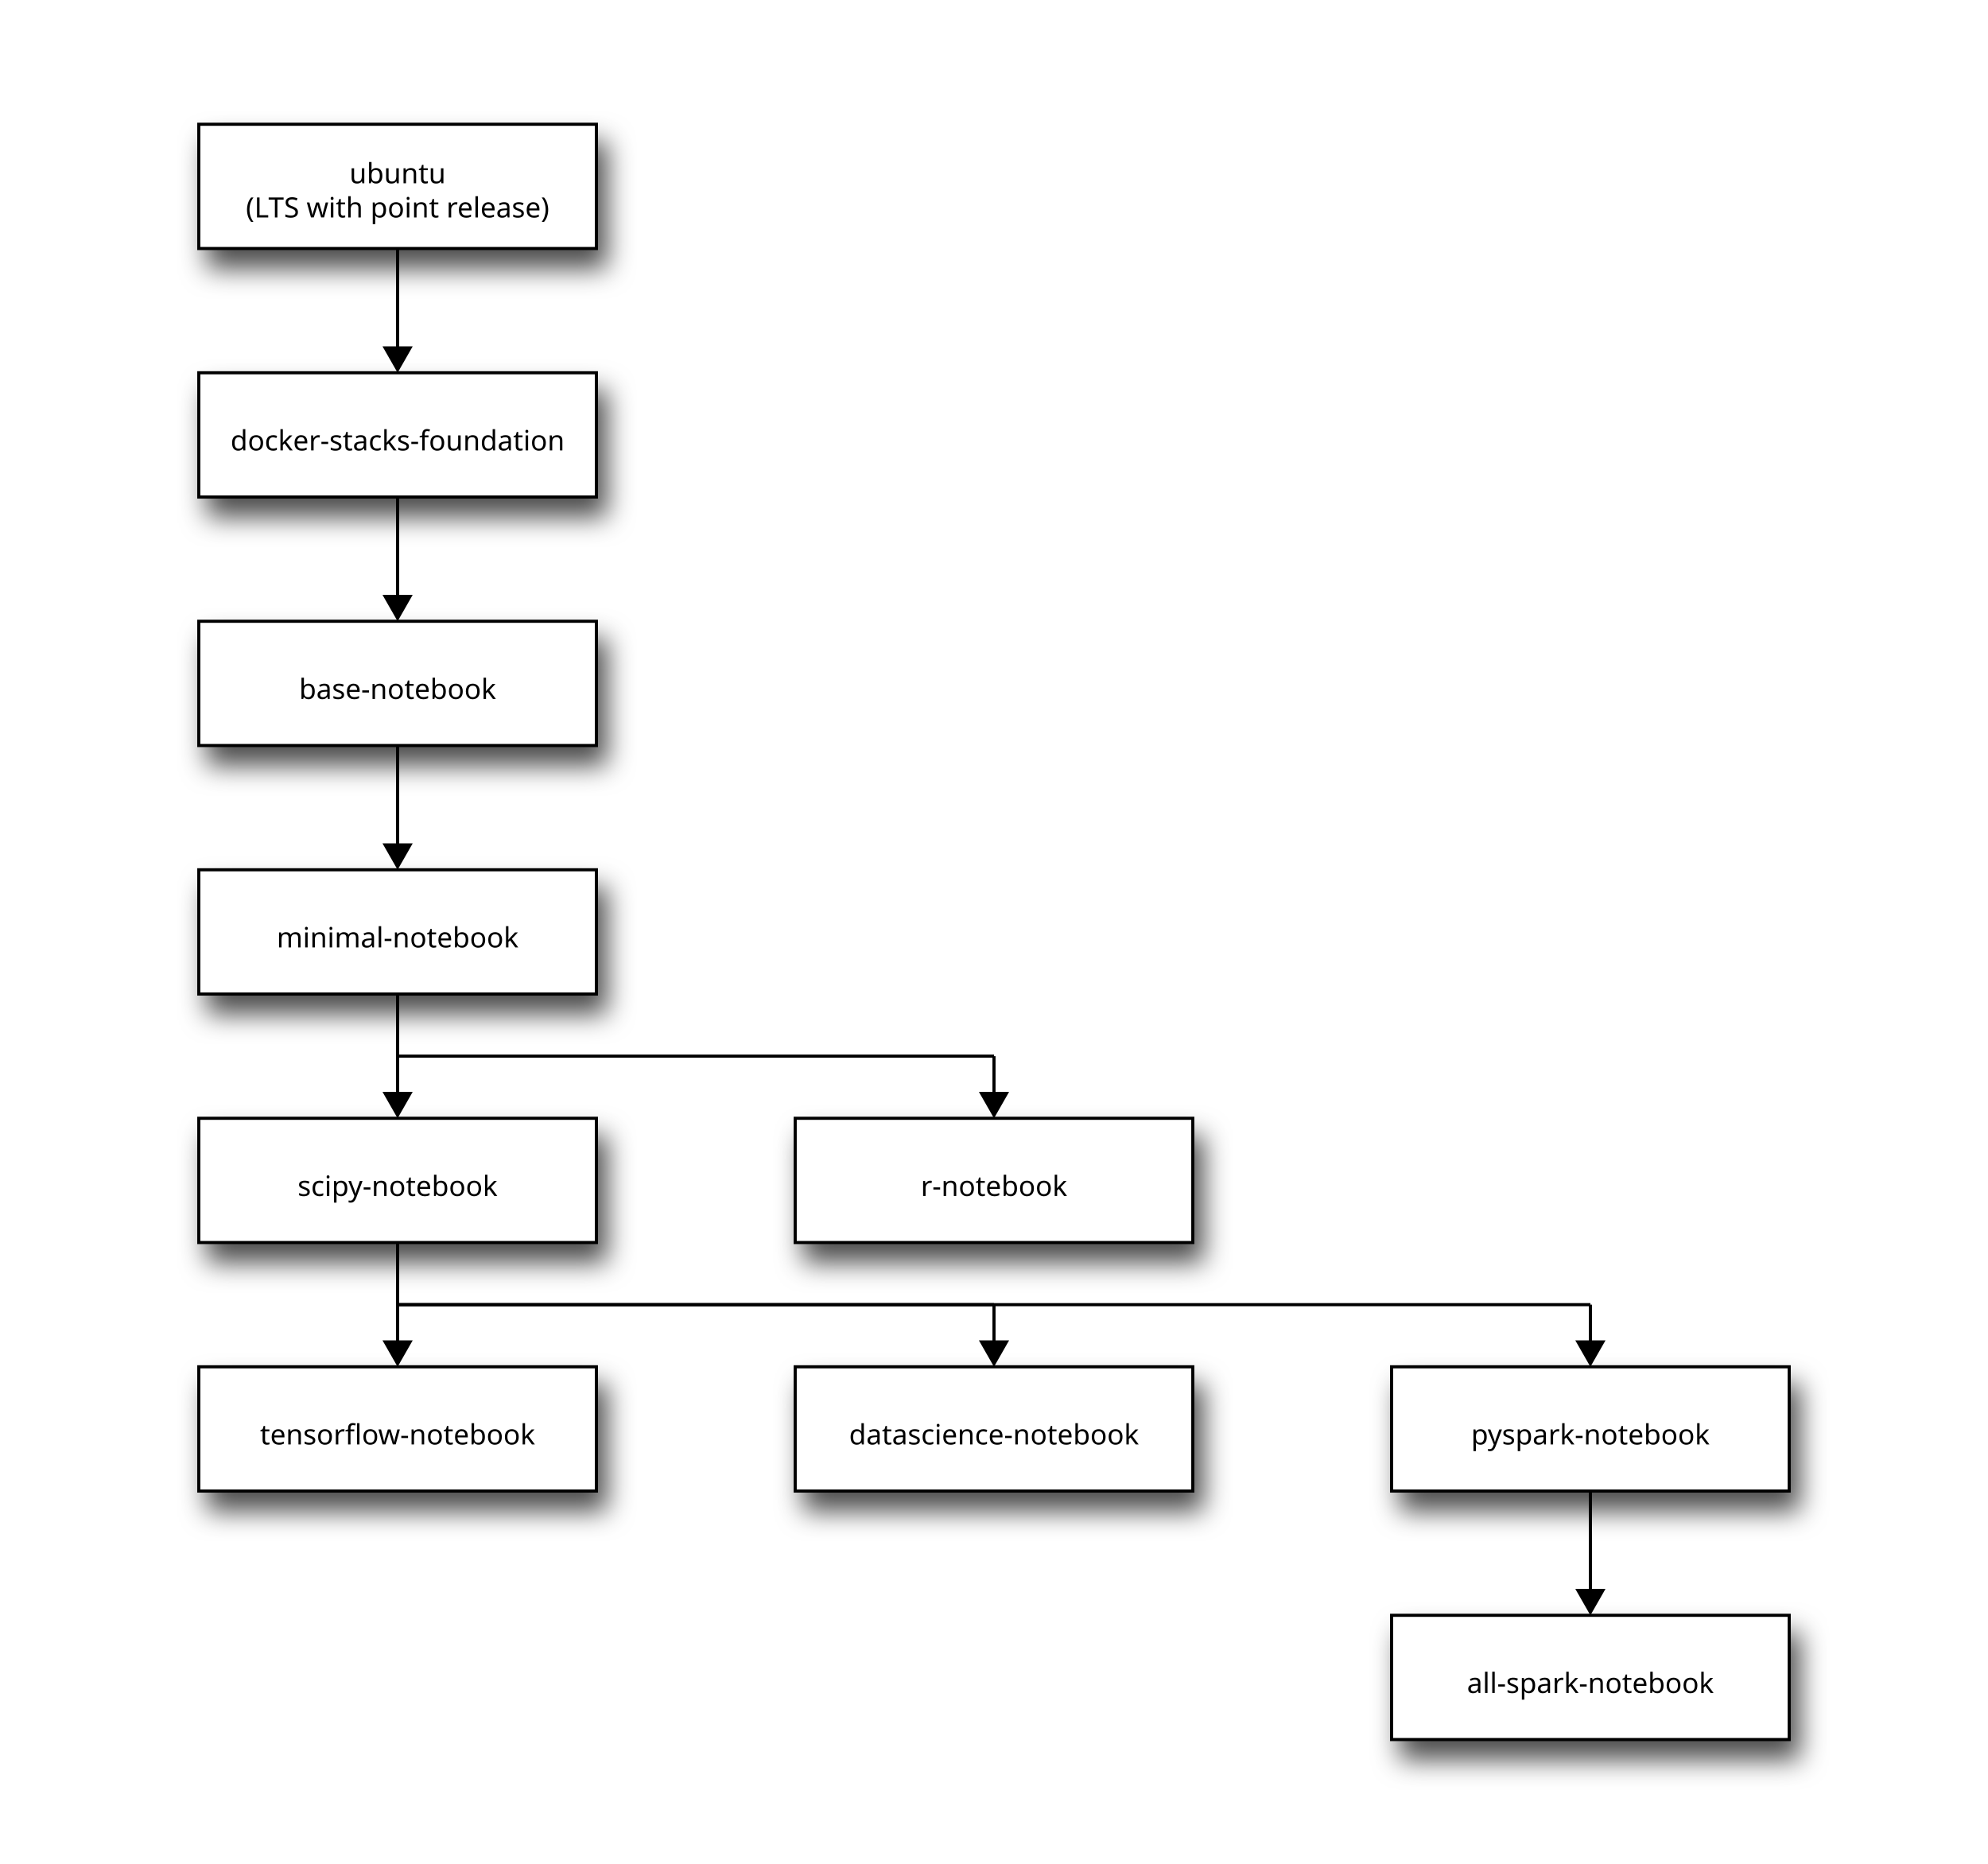
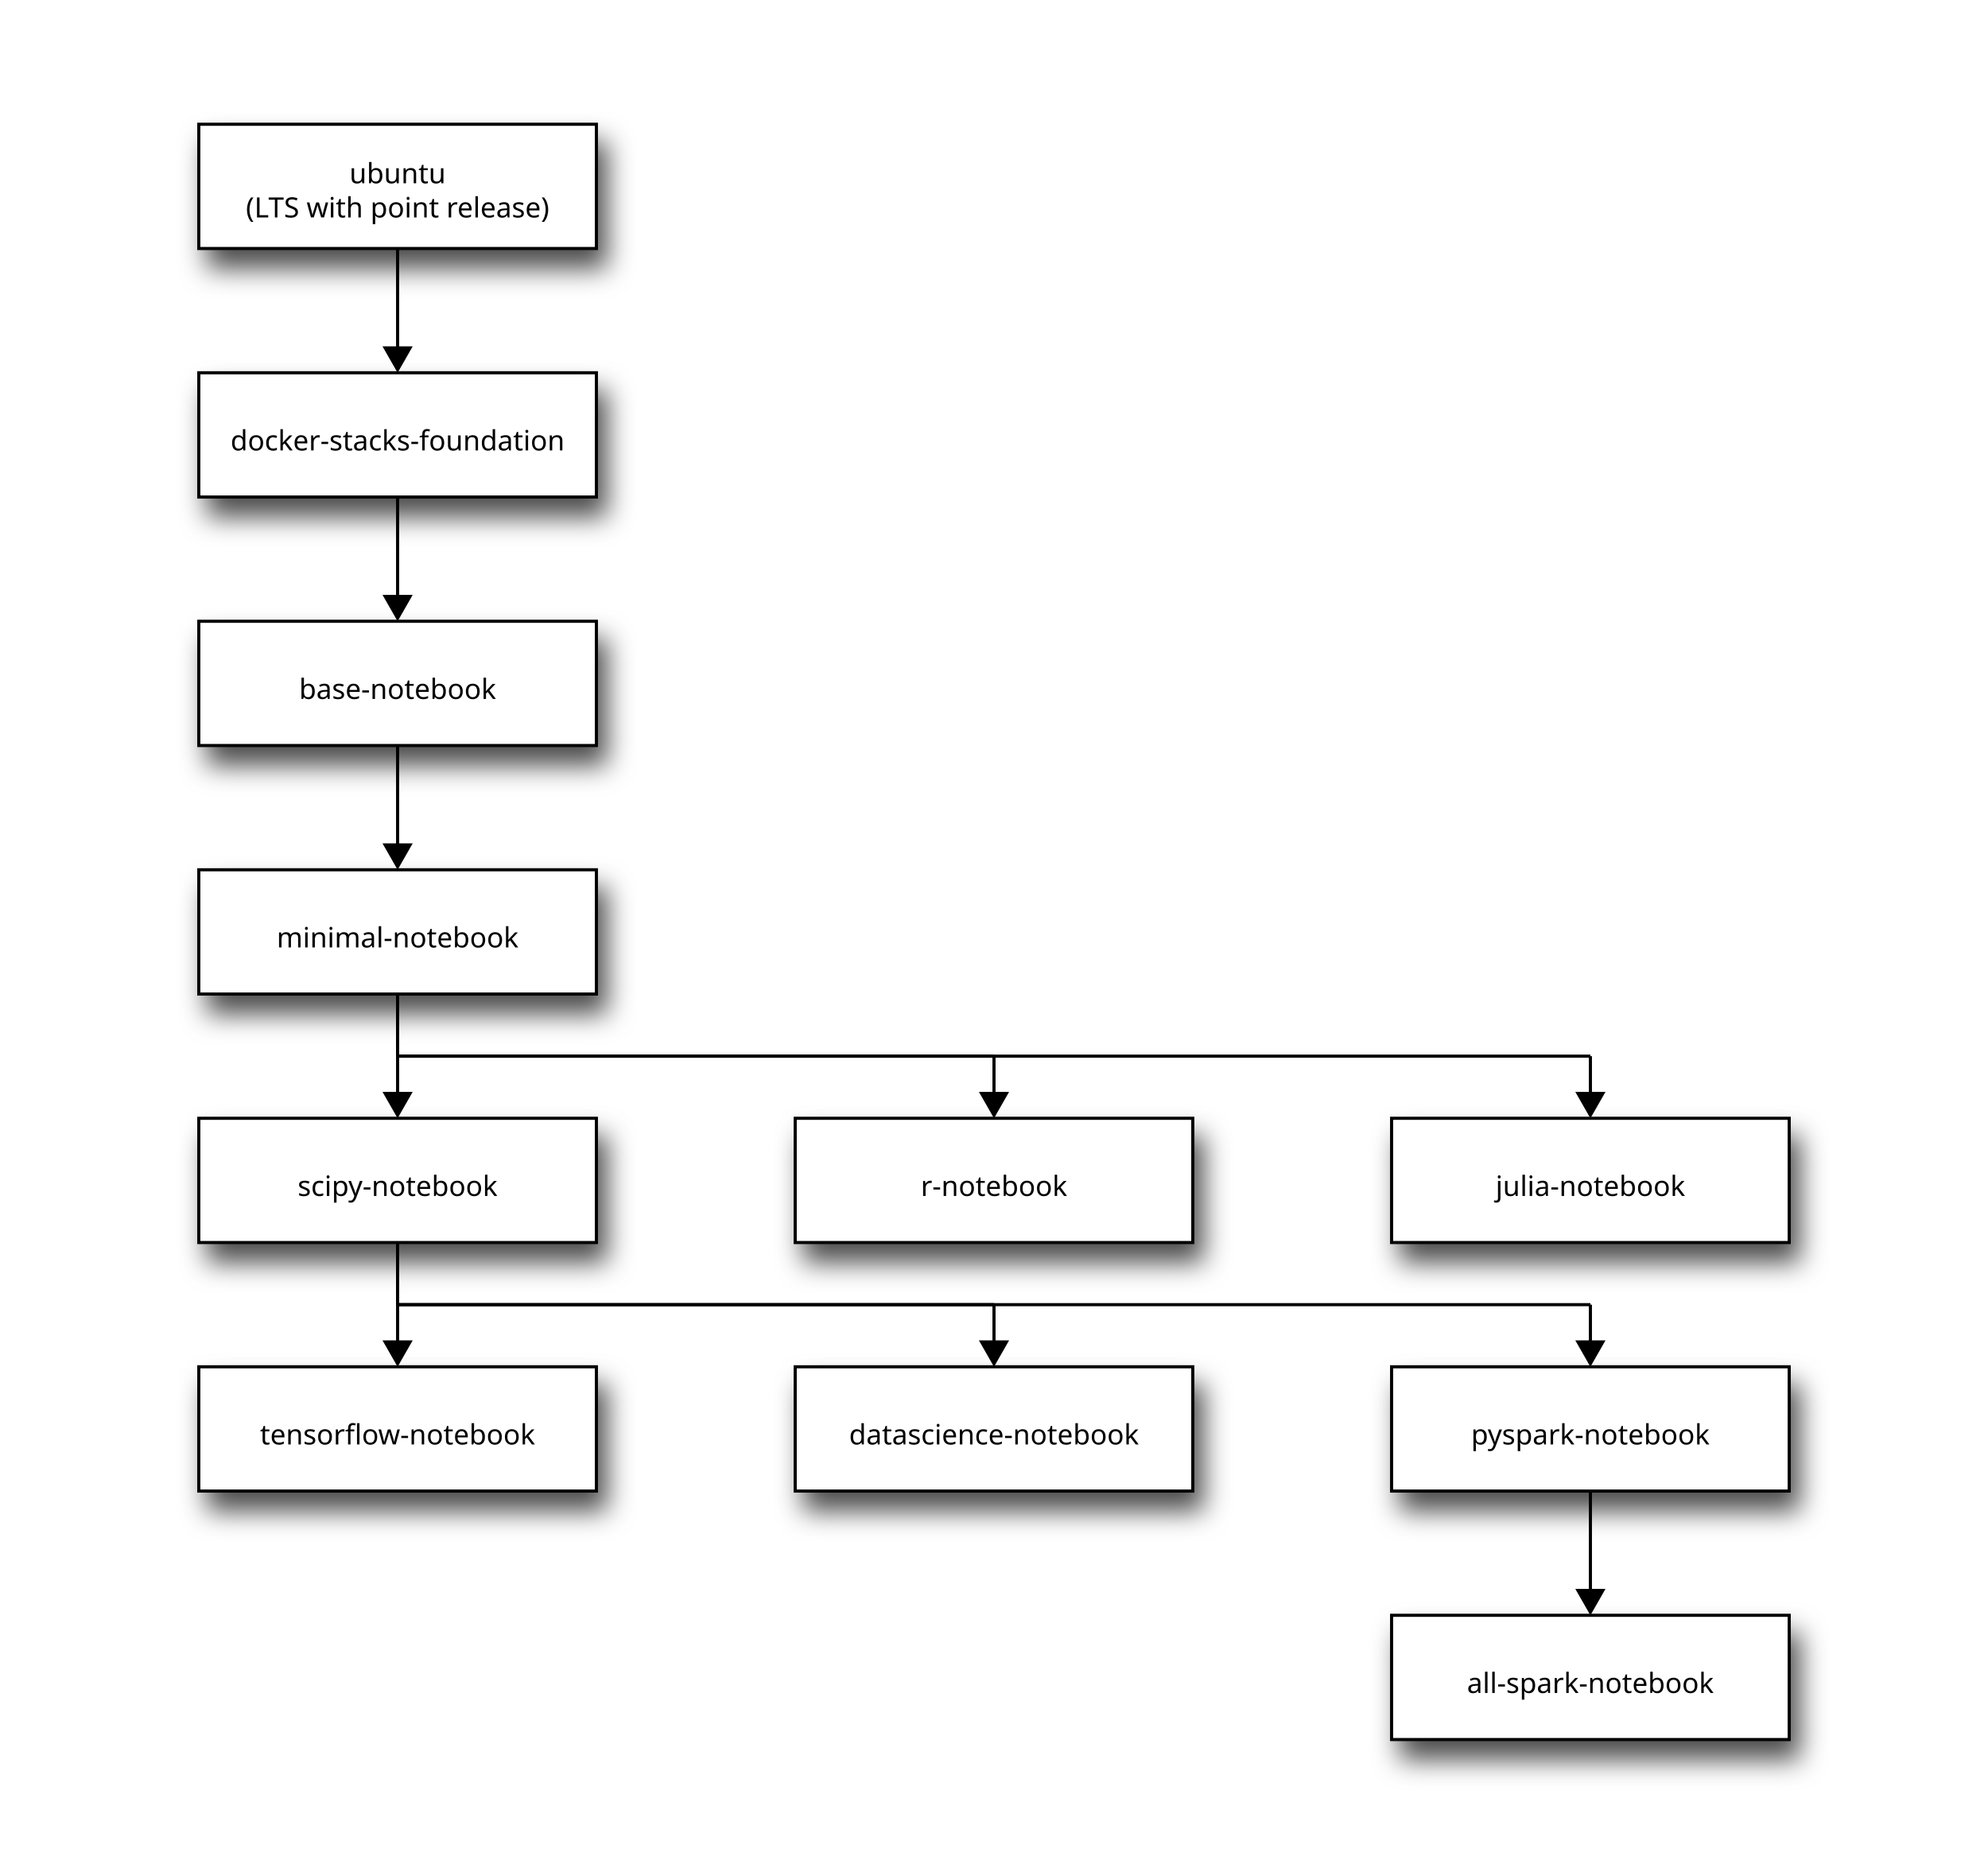
<svg xmlns="http://www.w3.org/2000/svg" viewBox="0 0 640 600">
  <defs id="defs_block">
    <filter height="1.504" id="filter_blur" width="1.157" x="-0.079" y="-0.252">
      <feGaussianBlur id="feGaussianBlur3780" stdDeviation="4.2" />
    </filter>
  </defs>
  <rect fill="rgb(0,0,0)" height="40" stroke="rgb(0,0,0)" style="filter:url(#filter_blur);opacity:0.7;fill-opacity:1" width="128" x="67" y="46" />
  <rect fill="rgb(0,0,0)" height="40" stroke="rgb(0,0,0)" style="filter:url(#filter_blur);opacity:0.7;fill-opacity:1" width="128" x="67" y="126" />
  <rect fill="rgb(0,0,0)" height="40" stroke="rgb(0,0,0)" style="filter:url(#filter_blur);opacity:0.7;fill-opacity:1" width="128" x="67" y="206" />
  <rect fill="rgb(0,0,0)" height="40" stroke="rgb(0,0,0)" style="filter:url(#filter_blur);opacity:0.7;fill-opacity:1" width="128" x="67" y="286" />
  <rect fill="rgb(0,0,0)" height="40" stroke="rgb(0,0,0)" style="filter:url(#filter_blur);opacity:0.7;fill-opacity:1" width="128" x="67" y="366" />
  <rect fill="rgb(0,0,0)" height="40" stroke="rgb(0,0,0)" style="filter:url(#filter_blur);opacity:0.7;fill-opacity:1" width="128" x="259" y="366" />
+   <rect fill="rgb(0,0,0)" height="40" stroke="rgb(0,0,0)" style="filter:url(#filter_blur);opacity:0.7;fill-opacity:1" width="128" x="451" y="366" />
  <rect fill="rgb(0,0,0)" height="40" stroke="rgb(0,0,0)" style="filter:url(#filter_blur);opacity:0.7;fill-opacity:1" width="128" x="67" y="446" />
  <rect fill="rgb(0,0,0)" height="40" stroke="rgb(0,0,0)" style="filter:url(#filter_blur);opacity:0.7;fill-opacity:1" width="128" x="259" y="446" />
  <rect fill="rgb(0,0,0)" height="40" stroke="rgb(0,0,0)" style="filter:url(#filter_blur);opacity:0.7;fill-opacity:1" width="128" x="451" y="446" />
  <rect fill="rgb(0,0,0)" height="40" stroke="rgb(0,0,0)" style="filter:url(#filter_blur);opacity:0.7;fill-opacity:1" width="128" x="451" y="526" />
  <rect fill="rgb(255,255,255)" height="40" stroke="rgb(0,0,0)" width="128" x="64" y="40" />
  <text fill="rgb(0,0,0)" font-family="sans-serif" font-size="9" font-style="normal" font-weight="normal" text-anchor="middle" textLength="30" x="128" y="59">ubuntu</text>
  <text fill="rgb(0,0,0)" font-family="sans-serif" font-size="9" font-style="normal" font-weight="normal" text-anchor="middle" textLength="119" x="128" y="70">(LTS with point release)</text>
  <rect fill="rgb(255,255,255)" height="40" stroke="rgb(0,0,0)" width="128" x="64" y="120" />
  <text fill="rgb(0,0,0)" font-family="sans-serif" font-size="9" font-style="normal" font-weight="normal" text-anchor="middle" textLength="119" x="128" y="145">docker-stacks-foundation</text>
  <rect fill="rgb(255,255,255)" height="40" stroke="rgb(0,0,0)" width="128" x="64" y="200" />
  <text fill="rgb(0,0,0)" font-family="sans-serif" font-size="9" font-style="normal" font-weight="normal" text-anchor="middle" textLength="65" x="128" y="225">base-notebook</text>
  <rect fill="rgb(255,255,255)" height="40" stroke="rgb(0,0,0)" width="128" x="64" y="280" />
  <text fill="rgb(0,0,0)" font-family="sans-serif" font-size="9" font-style="normal" font-weight="normal" text-anchor="middle" textLength="80" x="128" y="305">minimal-notebook</text>
  <rect fill="rgb(255,255,255)" height="40" stroke="rgb(0,0,0)" width="128" x="64" y="360" />
  <text fill="rgb(0,0,0)" font-family="sans-serif" font-size="9" font-style="normal" font-weight="normal" text-anchor="middle" textLength="70" x="128" y="385">scipy-notebook</text>
  <rect fill="rgb(255,255,255)" height="40" stroke="rgb(0,0,0)" width="128" x="256" y="360" />
  <text fill="rgb(0,0,0)" font-family="sans-serif" font-size="9" font-style="normal" font-weight="normal" text-anchor="middle" textLength="50" x="320" y="385">r-notebook</text>
+   <rect fill="rgb(255,255,255)" height="40" stroke="rgb(0,0,0)" width="128" x="448" y="360" />
+   <text fill="rgb(0,0,0)" font-family="sans-serif" font-size="9" font-style="normal" font-weight="normal" text-anchor="middle" textLength="70" x="512" y="385">julia-notebook</text>
  <rect fill="rgb(255,255,255)" height="40" stroke="rgb(0,0,0)" width="128" x="64" y="440" />
  <text fill="rgb(0,0,0)" font-family="sans-serif" font-size="9" font-style="normal" font-weight="normal" text-anchor="middle" textLength="95" x="128" y="465">tensorflow-notebook</text>
  <rect fill="rgb(255,255,255)" height="40" stroke="rgb(0,0,0)" width="128" x="256" y="440" />
  <text fill="rgb(0,0,0)" font-family="sans-serif" font-size="9" font-style="normal" font-weight="normal" text-anchor="middle" textLength="100" x="320" y="465">datascience-notebook</text>
  <rect fill="rgb(255,255,255)" height="40" stroke="rgb(0,0,0)" width="128" x="448" y="440" />
  <text fill="rgb(0,0,0)" font-family="sans-serif" font-size="9" font-style="normal" font-weight="normal" text-anchor="middle" textLength="80" x="512" y="465">pyspark-notebook</text>
  <rect fill="rgb(255,255,255)" height="40" stroke="rgb(0,0,0)" width="128" x="448" y="520" />
  <text fill="rgb(0,0,0)" font-family="sans-serif" font-size="9" font-style="normal" font-weight="normal" text-anchor="middle" textLength="90" x="512" y="545">all-spark-notebook</text>
  <path d="M 128 80 L 128 112" fill="none" stroke="rgb(0,0,0)" />
  <polygon fill="rgb(0,0,0)" points="128,119 124,112 132,112 128,119" stroke="rgb(0,0,0)" />
  <path d="M 128 160 L 128 192" fill="none" stroke="rgb(0,0,0)" />
  <polygon fill="rgb(0,0,0)" points="128,199 124,192 132,192 128,199" stroke="rgb(0,0,0)" />
  <path d="M 128 240 L 128 272" fill="none" stroke="rgb(0,0,0)" />
  <polygon fill="rgb(0,0,0)" points="128,279 124,272 132,272 128,279" stroke="rgb(0,0,0)" />
  <path d="M 128 320 L 128 352" fill="none" stroke="rgb(0,0,0)" />
  <polygon fill="rgb(0,0,0)" points="128,359 124,352 132,352 128,359" stroke="rgb(0,0,0)" />
  <path d="M 128 320 L 128 340" fill="none" stroke="rgb(0,0,0)" />
  <path d="M 128 340 L 320 340" fill="none" stroke="rgb(0,0,0)" />
  <path d="M 320 340 L 320 352" fill="none" stroke="rgb(0,0,0)" />
  <polygon fill="rgb(0,0,0)" points="320,359 316,352 324,352 320,359" stroke="rgb(0,0,0)" />
+   <path d="M 128 320 L 128 340" fill="none" stroke="rgb(0,0,0)" />
+   <path d="M 128 340 L 512 340" fill="none" stroke="rgb(0,0,0)" />
+   <path d="M 512 340 L 512 352" fill="none" stroke="rgb(0,0,0)" />
+   <polygon fill="rgb(0,0,0)" points="512,359 508,352 516,352 512,359" stroke="rgb(0,0,0)" />
  <path d="M 128 400 L 128 420" fill="none" stroke="rgb(0,0,0)" />
  <path d="M 128 420 L 512 420" fill="none" stroke="rgb(0,0,0)" />
  <path d="M 512 420 L 512 432" fill="none" stroke="rgb(0,0,0)" />
  <polygon fill="rgb(0,0,0)" points="512,439 508,432 516,432 512,439" stroke="rgb(0,0,0)" />
  <path d="M 128 400 L 128 432" fill="none" stroke="rgb(0,0,0)" />
  <polygon fill="rgb(0,0,0)" points="128,439 124,432 132,432 128,439" stroke="rgb(0,0,0)" />
  <path d="M 128 400 L 128 420" fill="none" stroke="rgb(0,0,0)" />
  <path d="M 128 420 L 320 420" fill="none" stroke="rgb(0,0,0)" />
  <path d="M 320 420 L 320 432" fill="none" stroke="rgb(0,0,0)" />
  <polygon fill="rgb(0,0,0)" points="320,439 316,432 324,432 320,439" stroke="rgb(0,0,0)" />
  <path d="M 512 480 L 512 512" fill="none" stroke="rgb(0,0,0)" />
  <polygon fill="rgb(0,0,0)" points="512,519 508,512 516,512 512,519" stroke="rgb(0,0,0)" />
</svg>
